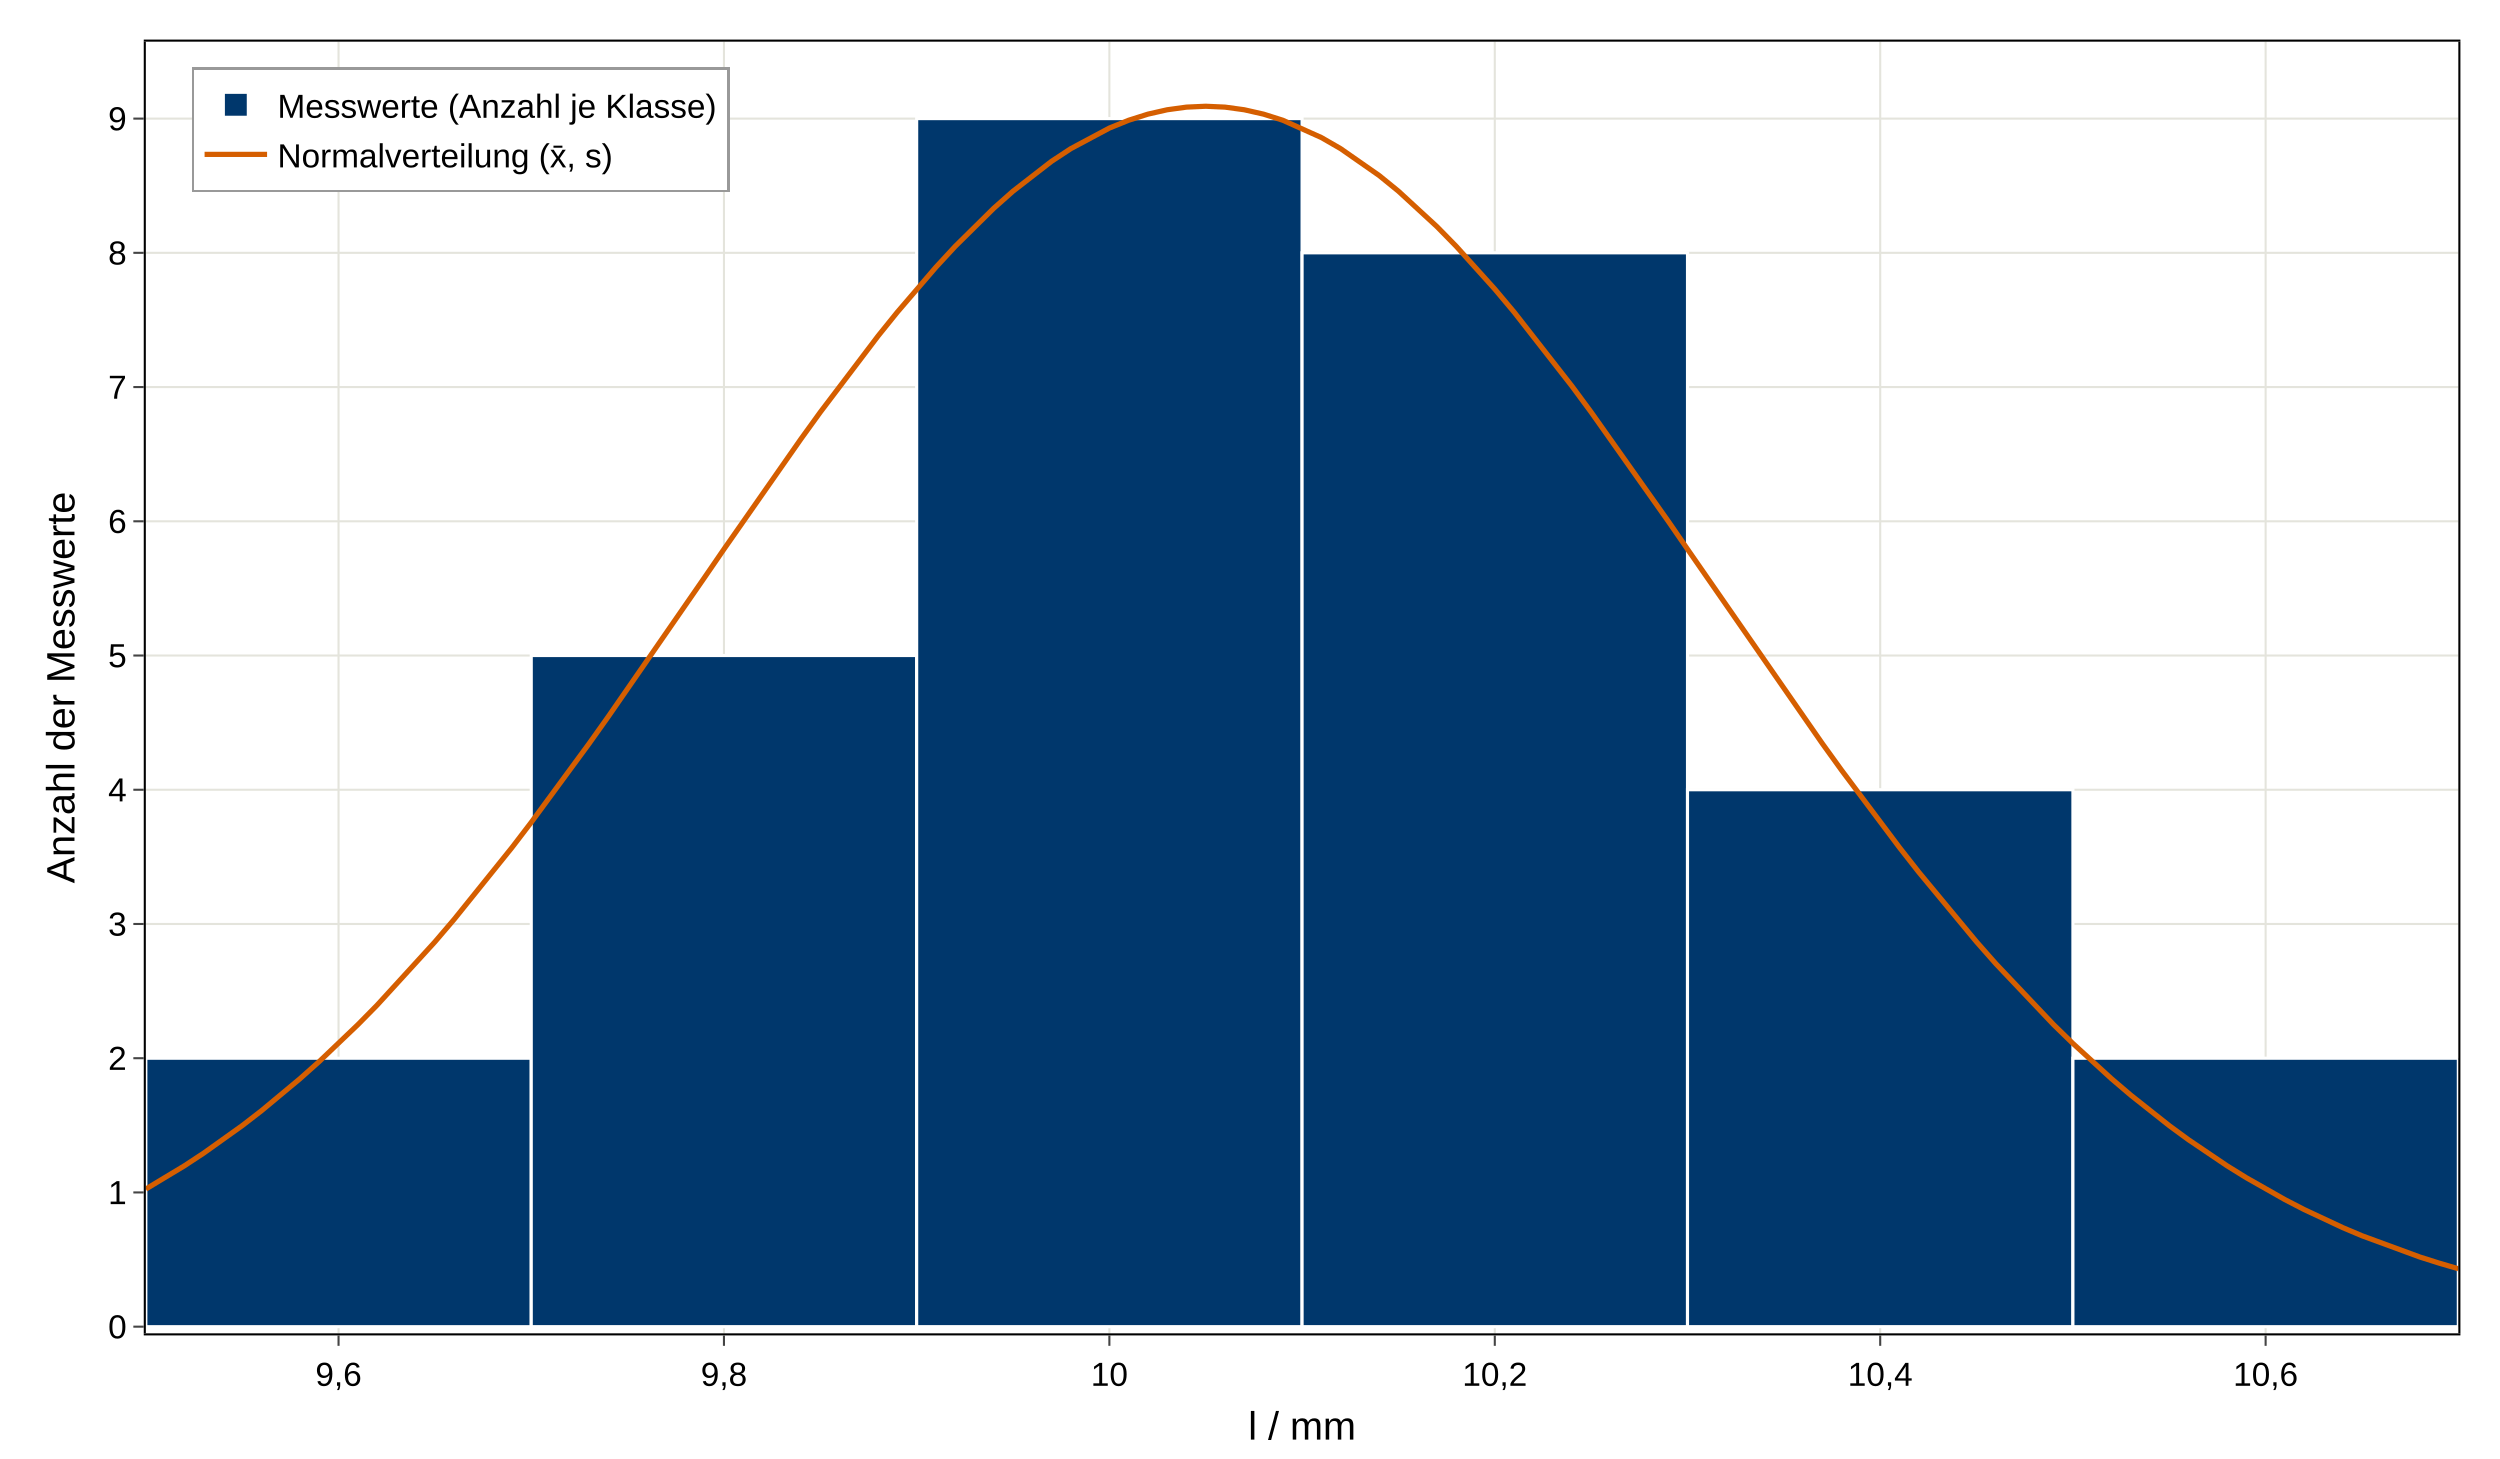
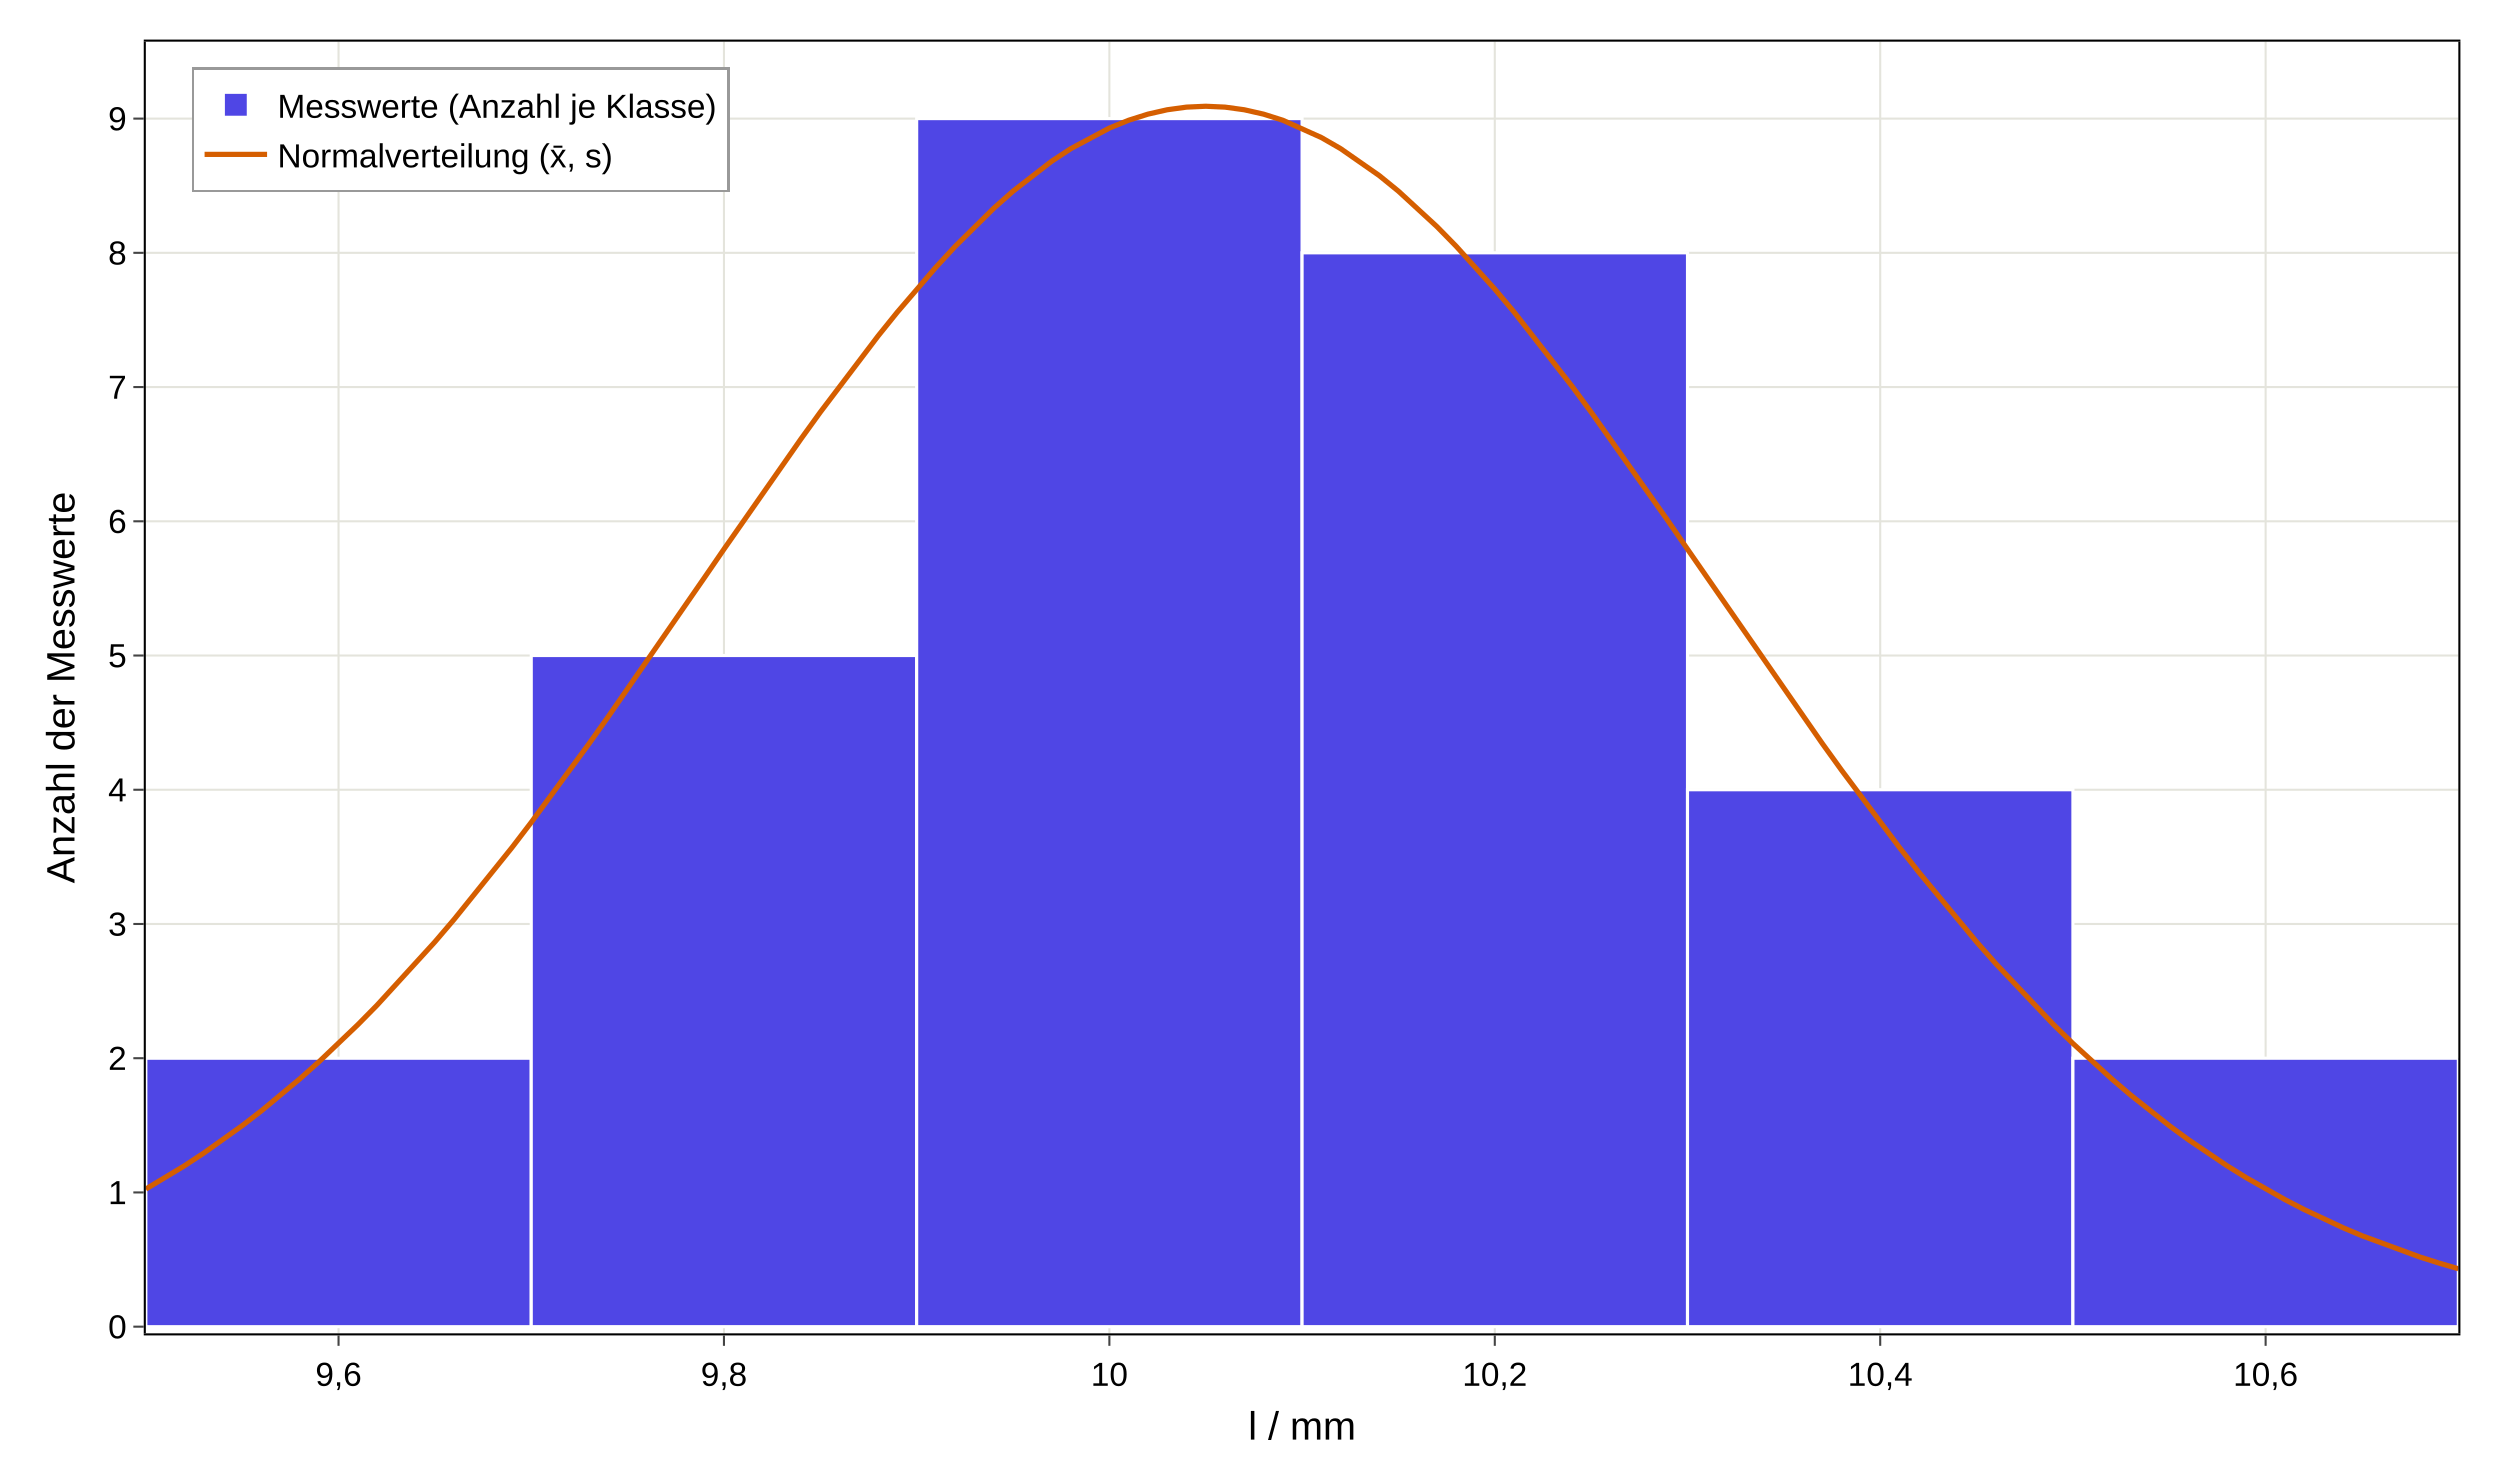
<svg xmlns="http://www.w3.org/2000/svg" class="main-svg" width="1200" height="700" style="" viewBox="0 0 1200 700">
  <rect x="0" y="0" width="1200" height="700" style="fill: rgb(255, 255, 255); fill-opacity: 1;" />
-   <defs id="defs-d6057c">
+   <defs id="defs-ce39fb">
    <g class="clips">
-       <clipPath id="clipd6057cxyplot" class="plotclip">
+       <clipPath id="clipce39fbxyplot" class="plotclip">
        <rect width="1110" height="620" />
      </clipPath>
-       <clipPath class="axesclip" id="clipd6057cx">
+       <clipPath class="axesclip" id="clipce39fbx">
        <rect x="70" y="0" width="1110" height="700" />
      </clipPath>
-       <clipPath class="axesclip" id="clipd6057cy">
+       <clipPath class="axesclip" id="clipce39fby">
        <rect x="0" y="20" width="1200" height="620" />
      </clipPath>
-       <clipPath class="axesclip" id="clipd6057cxy">
+       <clipPath class="axesclip" id="clipce39fbxy">
        <rect x="70" y="20" width="1110" height="620" />
      </clipPath>
    </g>
    <g class="gradients" />
    <g class="patterns" />
  </defs>
  <g class="bglayer" />
  <g class="layer-below">
    <g class="imagelayer" />
    <g class="shapelayer" />
  </g>
  <g class="cartesianlayer">
    <g class="subplot xy">
      <g class="layer-subplot">
        <g class="shapelayer" />
        <g class="imagelayer" />
      </g>
      <g class="minor-gridlayer">
        <g class="x" />
        <g class="y" />
      </g>
      <g class="gridlayer">
        <g class="x">
          <path class="xgrid crisp" transform="translate(162.5,0)" d="M0,20v620" style="stroke: rgb(228, 228, 220); stroke-opacity: 1; stroke-width: 1px;" />
          <path class="xgrid crisp" transform="translate(347.5,0)" d="M0,20v620" style="stroke: rgb(228, 228, 220); stroke-opacity: 1; stroke-width: 1px;" />
          <path class="xgrid crisp" transform="translate(532.5,0)" d="M0,20v620" style="stroke: rgb(228, 228, 220); stroke-opacity: 1; stroke-width: 1px;" />
          <path class="xgrid crisp" transform="translate(717.5,0)" d="M0,20v620" style="stroke: rgb(228, 228, 220); stroke-opacity: 1; stroke-width: 1px;" />
          <path class="xgrid crisp" transform="translate(902.5,0)" d="M0,20v620" style="stroke: rgb(228, 228, 220); stroke-opacity: 1; stroke-width: 1px;" />
          <path class="xgrid crisp" transform="translate(1087.5,0)" d="M0,20v620" style="stroke: rgb(228, 228, 220); stroke-opacity: 1; stroke-width: 1px;" />
        </g>
        <g class="y">
          <path class="ygrid crisp" transform="translate(0,636.8)" d="M70,0h1110" style="stroke: rgb(228, 228, 220); stroke-opacity: 1; stroke-width: 1px;" />
          <path class="ygrid crisp" transform="translate(0,572.37)" d="M70,0h1110" style="stroke: rgb(228, 228, 220); stroke-opacity: 1; stroke-width: 1px;" />
          <path class="ygrid crisp" transform="translate(0,507.94)" d="M70,0h1110" style="stroke: rgb(228, 228, 220); stroke-opacity: 1; stroke-width: 1px;" />
          <path class="ygrid crisp" transform="translate(0,443.51)" d="M70,0h1110" style="stroke: rgb(228, 228, 220); stroke-opacity: 1; stroke-width: 1px;" />
          <path class="ygrid crisp" transform="translate(0,379.08)" d="M70,0h1110" style="stroke: rgb(228, 228, 220); stroke-opacity: 1; stroke-width: 1px;" />
          <path class="ygrid crisp" transform="translate(0,314.65)" d="M70,0h1110" style="stroke: rgb(228, 228, 220); stroke-opacity: 1; stroke-width: 1px;" />
          <path class="ygrid crisp" transform="translate(0,250.22)" d="M70,0h1110" style="stroke: rgb(228, 228, 220); stroke-opacity: 1; stroke-width: 1px;" />
          <path class="ygrid crisp" transform="translate(0,185.79)" d="M70,0h1110" style="stroke: rgb(228, 228, 220); stroke-opacity: 1; stroke-width: 1px;" />
          <path class="ygrid crisp" transform="translate(0,121.36)" d="M70,0h1110" style="stroke: rgb(228, 228, 220); stroke-opacity: 1; stroke-width: 1px;" />
          <path class="ygrid crisp" transform="translate(0,56.93)" d="M70,0h1110" style="stroke: rgb(228, 228, 220); stroke-opacity: 1; stroke-width: 1px;" />
        </g>
      </g>
      <g class="zerolinelayer" />
      <g class="layer-between">
        <g class="shapelayer" />
        <g class="imagelayer" />
      </g>
      <path class="xlines-below" />
      <path class="ylines-below" />
      <g class="overlines-below" />
      <g class="xaxislayer-below" />
      <g class="yaxislayer-below" />
      <g class="overaxes-below" />
      <g class="overplot">
-         <g class="xy" transform="translate(70,20)" clip-path="url(#clipd6057cxyplot)">
+         <g class="xy" transform="translate(70,20)" clip-path="url(#clipce39fbxyplot)">
          <g class="barlayer mlayer">
            <g class="trace bars" style="opacity: 1;">
              <g class="points">
                <g class="point">
-                   <path d="M0,616.8V487.94H185V616.8Z" style="vector-effect: none; opacity: 1; stroke-width: 1.5px; fill: rgb(0, 55, 108); fill-opacity: 1; stroke: rgb(255, 255, 255); stroke-opacity: 1;" />
-                 </g>
-                 <g class="point">
-                   <path d="M185,616.8V294.65H370V616.8Z" style="vector-effect: none; opacity: 1; stroke-width: 1.5px; fill: rgb(0, 55, 108); fill-opacity: 1; stroke: rgb(255, 255, 255); stroke-opacity: 1;" />
-                 </g>
-                 <g class="point">
-                   <path d="M370,616.8V36.93H555V616.8Z" style="vector-effect: none; opacity: 1; stroke-width: 1.5px; fill: rgb(0, 55, 108); fill-opacity: 1; stroke: rgb(255, 255, 255); stroke-opacity: 1;" />
-                 </g>
-                 <g class="point">
-                   <path d="M555,616.8V101.36H740V616.8Z" style="vector-effect: none; opacity: 1; stroke-width: 1.5px; fill: rgb(0, 55, 108); fill-opacity: 1; stroke: rgb(255, 255, 255); stroke-opacity: 1;" />
-                 </g>
-                 <g class="point">
-                   <path d="M740,616.8V359.08H925V616.8Z" style="vector-effect: none; opacity: 1; stroke-width: 1.5px; fill: rgb(0, 55, 108); fill-opacity: 1; stroke: rgb(255, 255, 255); stroke-opacity: 1;" />
-                 </g>
-                 <g class="point">
-                   <path d="M925,616.8V487.94H1110V616.8Z" style="vector-effect: none; opacity: 1; stroke-width: 1.5px; fill: rgb(0, 55, 108); fill-opacity: 1; stroke: rgb(255, 255, 255); stroke-opacity: 1;" />
+                   <path d="M0,616.8V487.94H185V616.8Z" style="vector-effect: none; opacity: 1; stroke-width: 1.5px; fill: rgb(79, 70, 229); fill-opacity: 1; stroke: rgb(255, 255, 255); stroke-opacity: 1;" />
+                 </g>
+                 <g class="point">
+                   <path d="M185,616.8V294.65H370V616.8Z" style="vector-effect: none; opacity: 1; stroke-width: 1.5px; fill: rgb(79, 70, 229); fill-opacity: 1; stroke: rgb(255, 255, 255); stroke-opacity: 1;" />
+                 </g>
+                 <g class="point">
+                   <path d="M370,616.8V36.93H555V616.8Z" style="vector-effect: none; opacity: 1; stroke-width: 1.5px; fill: rgb(79, 70, 229); fill-opacity: 1; stroke: rgb(255, 255, 255); stroke-opacity: 1;" />
+                 </g>
+                 <g class="point">
+                   <path d="M555,616.8V101.36H740V616.8Z" style="vector-effect: none; opacity: 1; stroke-width: 1.5px; fill: rgb(79, 70, 229); fill-opacity: 1; stroke: rgb(255, 255, 255); stroke-opacity: 1;" />
+                 </g>
+                 <g class="point">
+                   <path d="M740,616.8V359.08H925V616.8Z" style="vector-effect: none; opacity: 1; stroke-width: 1.5px; fill: rgb(79, 70, 229); fill-opacity: 1; stroke: rgb(255, 255, 255); stroke-opacity: 1;" />
+                 </g>
+                 <g class="point">
+                   <path d="M925,616.8V487.94H1110V616.8Z" style="vector-effect: none; opacity: 1; stroke-width: 1.5px; fill: rgb(79, 70, 229); fill-opacity: 1; stroke: rgb(255, 255, 255); stroke-opacity: 1;" />
                </g>
              </g>
            </g>
          </g>
          <g class="scatterlayer mlayer">
-             <g class="trace scatter trace6d3747" style="stroke-miterlimit: 2; opacity: 1;">
+             <g class="trace scatter trace88db18" style="stroke-miterlimit: 2; opacity: 1;">
              <g class="fills" />
              <g class="errorbars" />
              <g class="lines">
                <path class="js-line" d="M0,550.73L18.5,539.59L27.75,533.51L46.25,520.31L55.5,513.16L74,497.77L83.25,489.51L101.75,471.86L111,462.47L138.75,432.1L148,421.27L175.75,386.81L185,374.72L212.75,336.95L222,323.93L268.25,257.08L277.5,243.6L314.5,190.63L323.75,177.83L351.5,141.24L360.75,129.78L379.25,108.24L388.5,98.24L407,79.97L416.25,71.77L434.75,57.43L444,51.35L462.5,41.47L471.75,37.72L481,34.79L490.25,32.69L499.5,31.42L508.75,31L518,31.42L527.25,32.69L536.5,34.79L545.75,37.72L564.25,46.02L573.5,51.35L592,64.25L601.25,71.77L619.75,88.8L629,98.24L647.5,118.77L656.75,129.78L684.5,165.31L693.75,177.83L730.75,230.18L740,243.6L804.75,336.95L814,349.77L841.75,386.81L851,398.61L878.75,432.1L888,442.58L915.75,471.86L925,480.87L943.5,497.77L952.75,505.65L971.25,520.31L980.5,527.09L999,539.59L1008.25,545.32L1026.75,555.81L1036,560.59L1054.5,569.25L1063.75,573.16L1091.5,583.36L1100.75,586.29L1110,589" style="vector-effect: none; fill: none; stroke: rgb(213, 94, 0); stroke-opacity: 1; stroke-width: 2.5px; opacity: 1;" />
              </g>
              <g class="points" />
              <g class="text" />
            </g>
          </g>
        </g>
      </g>
      <g class="zerolinelayer-above" />
      <path class="xlines-above crisp" d="M69,640.5H1181M69,19.5H1181" style="fill: none; stroke-width: 1px; stroke: rgb(0, 0, 0); stroke-opacity: 1;" />
      <path class="ylines-above crisp" d="M69.5,20V640M1180.5,20V640" style="fill: none; stroke-width: 1px; stroke: rgb(0, 0, 0); stroke-opacity: 1;" />
      <g class="overlines-above" />
      <g class="xaxislayer-above">
        <path class="xtick ticks crisp" d="M0,641v5" transform="translate(162.5,0)" style="stroke: rgb(68, 68, 68); stroke-opacity: 1; stroke-width: 1px;" />
        <path class="xtick ticks crisp" d="M0,641v5" transform="translate(347.5,0)" style="stroke: rgb(68, 68, 68); stroke-opacity: 1; stroke-width: 1px;" />
        <path class="xtick ticks crisp" d="M0,641v5" transform="translate(532.5,0)" style="stroke: rgb(68, 68, 68); stroke-opacity: 1; stroke-width: 1px;" />
        <path class="xtick ticks crisp" d="M0,641v5" transform="translate(717.5,0)" style="stroke: rgb(68, 68, 68); stroke-opacity: 1; stroke-width: 1px;" />
        <path class="xtick ticks crisp" d="M0,641v5" transform="translate(902.5,0)" style="stroke: rgb(68, 68, 68); stroke-opacity: 1; stroke-width: 1px;" />
        <path class="xtick ticks crisp" d="M0,641v5" transform="translate(1087.5,0)" style="stroke: rgb(68, 68, 68); stroke-opacity: 1; stroke-width: 1px;" />
        <g class="xtick">
          <text text-anchor="middle" x="0" y="665.2" transform="translate(162.5,0)" style="font-family: Arial, Helvetica, sans-serif; font-size: 16px; fill: rgb(0, 0, 0); fill-opacity: 1; white-space: pre;">9,6</text>
        </g>
        <g class="xtick">
          <text text-anchor="middle" x="0" y="665.2" style="font-family: Arial, Helvetica, sans-serif; font-size: 16px; fill: rgb(0, 0, 0); fill-opacity: 1; white-space: pre;" transform="translate(347.5,0)">9,8</text>
        </g>
        <g class="xtick">
          <text text-anchor="middle" x="0" y="665.2" style="font-family: Arial, Helvetica, sans-serif; font-size: 16px; fill: rgb(0, 0, 0); fill-opacity: 1; white-space: pre;" transform="translate(532.5,0)">10</text>
        </g>
        <g class="xtick">
          <text text-anchor="middle" x="0" y="665.2" style="font-family: Arial, Helvetica, sans-serif; font-size: 16px; fill: rgb(0, 0, 0); fill-opacity: 1; white-space: pre;" transform="translate(717.5,0)">10,2</text>
        </g>
        <g class="xtick">
          <text text-anchor="middle" x="0" y="665.2" style="font-family: Arial, Helvetica, sans-serif; font-size: 16px; fill: rgb(0, 0, 0); fill-opacity: 1; white-space: pre;" transform="translate(902.5,0)">10,4</text>
        </g>
        <g class="xtick">
          <text text-anchor="middle" x="0" y="665.2" style="font-family: Arial, Helvetica, sans-serif; font-size: 16px; fill: rgb(0, 0, 0); fill-opacity: 1; white-space: pre;" transform="translate(1087.5,0)">10,6</text>
        </g>
      </g>
      <g class="yaxislayer-above">
        <path class="ytick ticks crisp" d="M69,0h-5" transform="translate(0,636.8)" style="stroke: rgb(68, 68, 68); stroke-opacity: 1; stroke-width: 1px;" />
        <path class="ytick ticks crisp" d="M69,0h-5" transform="translate(0,572.37)" style="stroke: rgb(68, 68, 68); stroke-opacity: 1; stroke-width: 1px;" />
        <path class="ytick ticks crisp" d="M69,0h-5" transform="translate(0,507.94)" style="stroke: rgb(68, 68, 68); stroke-opacity: 1; stroke-width: 1px;" />
        <path class="ytick ticks crisp" d="M69,0h-5" transform="translate(0,443.51)" style="stroke: rgb(68, 68, 68); stroke-opacity: 1; stroke-width: 1px;" />
        <path class="ytick ticks crisp" d="M69,0h-5" transform="translate(0,379.08)" style="stroke: rgb(68, 68, 68); stroke-opacity: 1; stroke-width: 1px;" />
        <path class="ytick ticks crisp" d="M69,0h-5" transform="translate(0,314.65)" style="stroke: rgb(68, 68, 68); stroke-opacity: 1; stroke-width: 1px;" />
        <path class="ytick ticks crisp" d="M69,0h-5" transform="translate(0,250.22)" style="stroke: rgb(68, 68, 68); stroke-opacity: 1; stroke-width: 1px;" />
        <path class="ytick ticks crisp" d="M69,0h-5" transform="translate(0,185.79)" style="stroke: rgb(68, 68, 68); stroke-opacity: 1; stroke-width: 1px;" />
        <path class="ytick ticks crisp" d="M69,0h-5" transform="translate(0,121.36)" style="stroke: rgb(68, 68, 68); stroke-opacity: 1; stroke-width: 1px;" />
        <path class="ytick ticks crisp" d="M69,0h-5" transform="translate(0,56.93)" style="stroke: rgb(68, 68, 68); stroke-opacity: 1; stroke-width: 1px;" />
        <g class="ytick">
          <text text-anchor="end" x="60.8" y="5.6" transform="translate(0,636.8)" style="font-family: Arial, Helvetica, sans-serif; font-size: 16px; fill: rgb(0, 0, 0); fill-opacity: 1; white-space: pre;">0</text>
        </g>
        <g class="ytick">
          <text text-anchor="end" x="60.8" y="5.6" style="font-family: Arial, Helvetica, sans-serif; font-size: 16px; fill: rgb(0, 0, 0); fill-opacity: 1; white-space: pre;" transform="translate(0,572.37)">1</text>
        </g>
        <g class="ytick">
          <text text-anchor="end" x="60.8" y="5.6" style="font-family: Arial, Helvetica, sans-serif; font-size: 16px; fill: rgb(0, 0, 0); fill-opacity: 1; white-space: pre;" transform="translate(0,507.94)">2</text>
        </g>
        <g class="ytick">
          <text text-anchor="end" x="60.8" y="5.6" style="font-family: Arial, Helvetica, sans-serif; font-size: 16px; fill: rgb(0, 0, 0); fill-opacity: 1; white-space: pre;" transform="translate(0,443.51)">3</text>
        </g>
        <g class="ytick">
          <text text-anchor="end" x="60.8" y="5.6" style="font-family: Arial, Helvetica, sans-serif; font-size: 16px; fill: rgb(0, 0, 0); fill-opacity: 1; white-space: pre;" transform="translate(0,379.08)">4</text>
        </g>
        <g class="ytick">
          <text text-anchor="end" x="60.8" y="5.6" style="font-family: Arial, Helvetica, sans-serif; font-size: 16px; fill: rgb(0, 0, 0); fill-opacity: 1; white-space: pre;" transform="translate(0,314.65)">5</text>
        </g>
        <g class="ytick">
          <text text-anchor="end" x="60.8" y="5.6" style="font-family: Arial, Helvetica, sans-serif; font-size: 16px; fill: rgb(0, 0, 0); fill-opacity: 1; white-space: pre;" transform="translate(0,250.22)">6</text>
        </g>
        <g class="ytick">
          <text text-anchor="end" x="60.8" y="5.6" style="font-family: Arial, Helvetica, sans-serif; font-size: 16px; fill: rgb(0, 0, 0); fill-opacity: 1; white-space: pre;" transform="translate(0,185.79)">7</text>
        </g>
        <g class="ytick">
          <text text-anchor="end" x="60.8" y="5.6" style="font-family: Arial, Helvetica, sans-serif; font-size: 16px; fill: rgb(0, 0, 0); fill-opacity: 1; white-space: pre;" transform="translate(0,121.36)">8</text>
        </g>
        <g class="ytick">
          <text text-anchor="end" x="60.8" y="5.6" style="font-family: Arial, Helvetica, sans-serif; font-size: 16px; fill: rgb(0, 0, 0); fill-opacity: 1; white-space: pre;" transform="translate(0,56.93)">9</text>
        </g>
      </g>
      <g class="overaxes-above" />
    </g>
  </g>
  <g class="polarlayer" />
  <g class="smithlayer" />
  <g class="ternarylayer" />
  <g class="geolayer" />
  <g class="funnelarealayer" />
  <g class="pielayer" />
  <g class="iciclelayer" />
  <g class="treemaplayer" />
  <g class="sunburstlayer" />
  <g class="glimages" />
-   <defs id="topdefs-d6057c">
+   <defs id="topdefs-ce39fb">
    <g class="clips" />
-     <clipPath id="legendd6057c">
+     <clipPath id="legendce39fb">
      <rect width="256" height="58" x="1" y="1" />
    </clipPath>
  </defs>
  <g class="layer-above">
    <g class="imagelayer" />
    <g class="shapelayer" />
  </g>
  <g class="infolayer">
    <g class="legend" pointer-events="all" transform="translate(92.2,32.4)">
      <rect class="bg" shape-rendering="crispEdges" width="257" height="59" x="0.5" y="0.5" style="stroke: rgb(153, 153, 153); stroke-opacity: 1; fill: rgb(255, 255, 255); fill-opacity: 1; stroke-width: 1px;" />
-       <g class="scrollbox" transform="" clip-path="url(#legendd6057c)">
+       <g class="scrollbox" transform="" clip-path="url(#legendce39fb)">
        <g class="groups">
          <g class="traces" transform="translate(1,17.9)" style="opacity: 1;">
            <text class="legendtext" text-anchor="start" x="40" y="6.24" style="font-family: Arial, Helvetica, sans-serif; font-size: 16px; fill: rgb(0, 0, 0); fill-opacity: 1; white-space: pre;">Messwerte (Anzahl je Klasse)</text>
            <g class="layers" style="opacity: 1;">
              <g class="legendfill" />
              <g class="legendlines" />
              <g class="legendsymbols">
                <g class="legendpoints">
-                   <path class="legendundefined" d="M6,6H-6V-6H6Z" transform="translate(20,0)" style="stroke-width: 1.5px; fill: rgb(0, 55, 108); fill-opacity: 1; stroke: rgb(255, 255, 255); stroke-opacity: 1;" />
+                   <path class="legendundefined" d="M6,6H-6V-6H6Z" transform="translate(20,0)" style="stroke-width: 1.5px; fill: rgb(79, 70, 229); fill-opacity: 1; stroke: rgb(255, 255, 255); stroke-opacity: 1;" />
                </g>
              </g>
            </g>
            <rect class="legendtoggle" x="0" y="-11.9" width="250.75" height="23.8" style="fill: rgb(0, 0, 0); fill-opacity: 0;" />
          </g>
          <g class="traces" transform="translate(1,41.7)" style="opacity: 1;">
            <text class="legendtext" text-anchor="start" x="40" y="6.24" style="font-family: Arial, Helvetica, sans-serif; font-size: 16px; fill: rgb(0, 0, 0); fill-opacity: 1; white-space: pre;">Normalverteilung (x̄, s)</text>
            <g class="layers" style="opacity: 1;">
              <g class="legendfill" />
              <g class="legendlines">
                <path class="js-line" d="M5,0h30" style="fill: none; stroke: rgb(213, 94, 0); stroke-opacity: 1; stroke-width: 2.5px;" />
              </g>
              <g class="legendsymbols">
                <g class="legendpoints" />
              </g>
            </g>
            <rect class="legendtoggle" x="0" y="-11.9" width="250.75" height="23.8" style="fill: rgb(0, 0, 0); fill-opacity: 0;" />
          </g>
        </g>
      </g>
      <rect class="scrollbar" rx="20" ry="3" width="0" height="0" x="0" y="0" style="fill: rgb(128, 139, 164); fill-opacity: 1;" />
    </g>
    <g class="g-gtitle" />
    <g class="g-xtitle">
      <text class="xtitle" x="625" y="691" text-anchor="middle" style="opacity: 1; font-family: Arial, Helvetica, sans-serif; font-size: 19px; fill: rgb(0, 0, 0); fill-opacity: 1; white-space: pre;">l / mm</text>
    </g>
    <g class="g-ytitle">
      <text class="ytitle" transform="rotate(-90,35.74355,330)" x="35.744" y="330" text-anchor="middle" style="opacity: 1; font-family: Arial, Helvetica, sans-serif; font-size: 19px; fill: rgb(0, 0, 0); fill-opacity: 1; white-space: pre;">Anzahl der Messwerte</text>
    </g>
  </g>
</svg>
